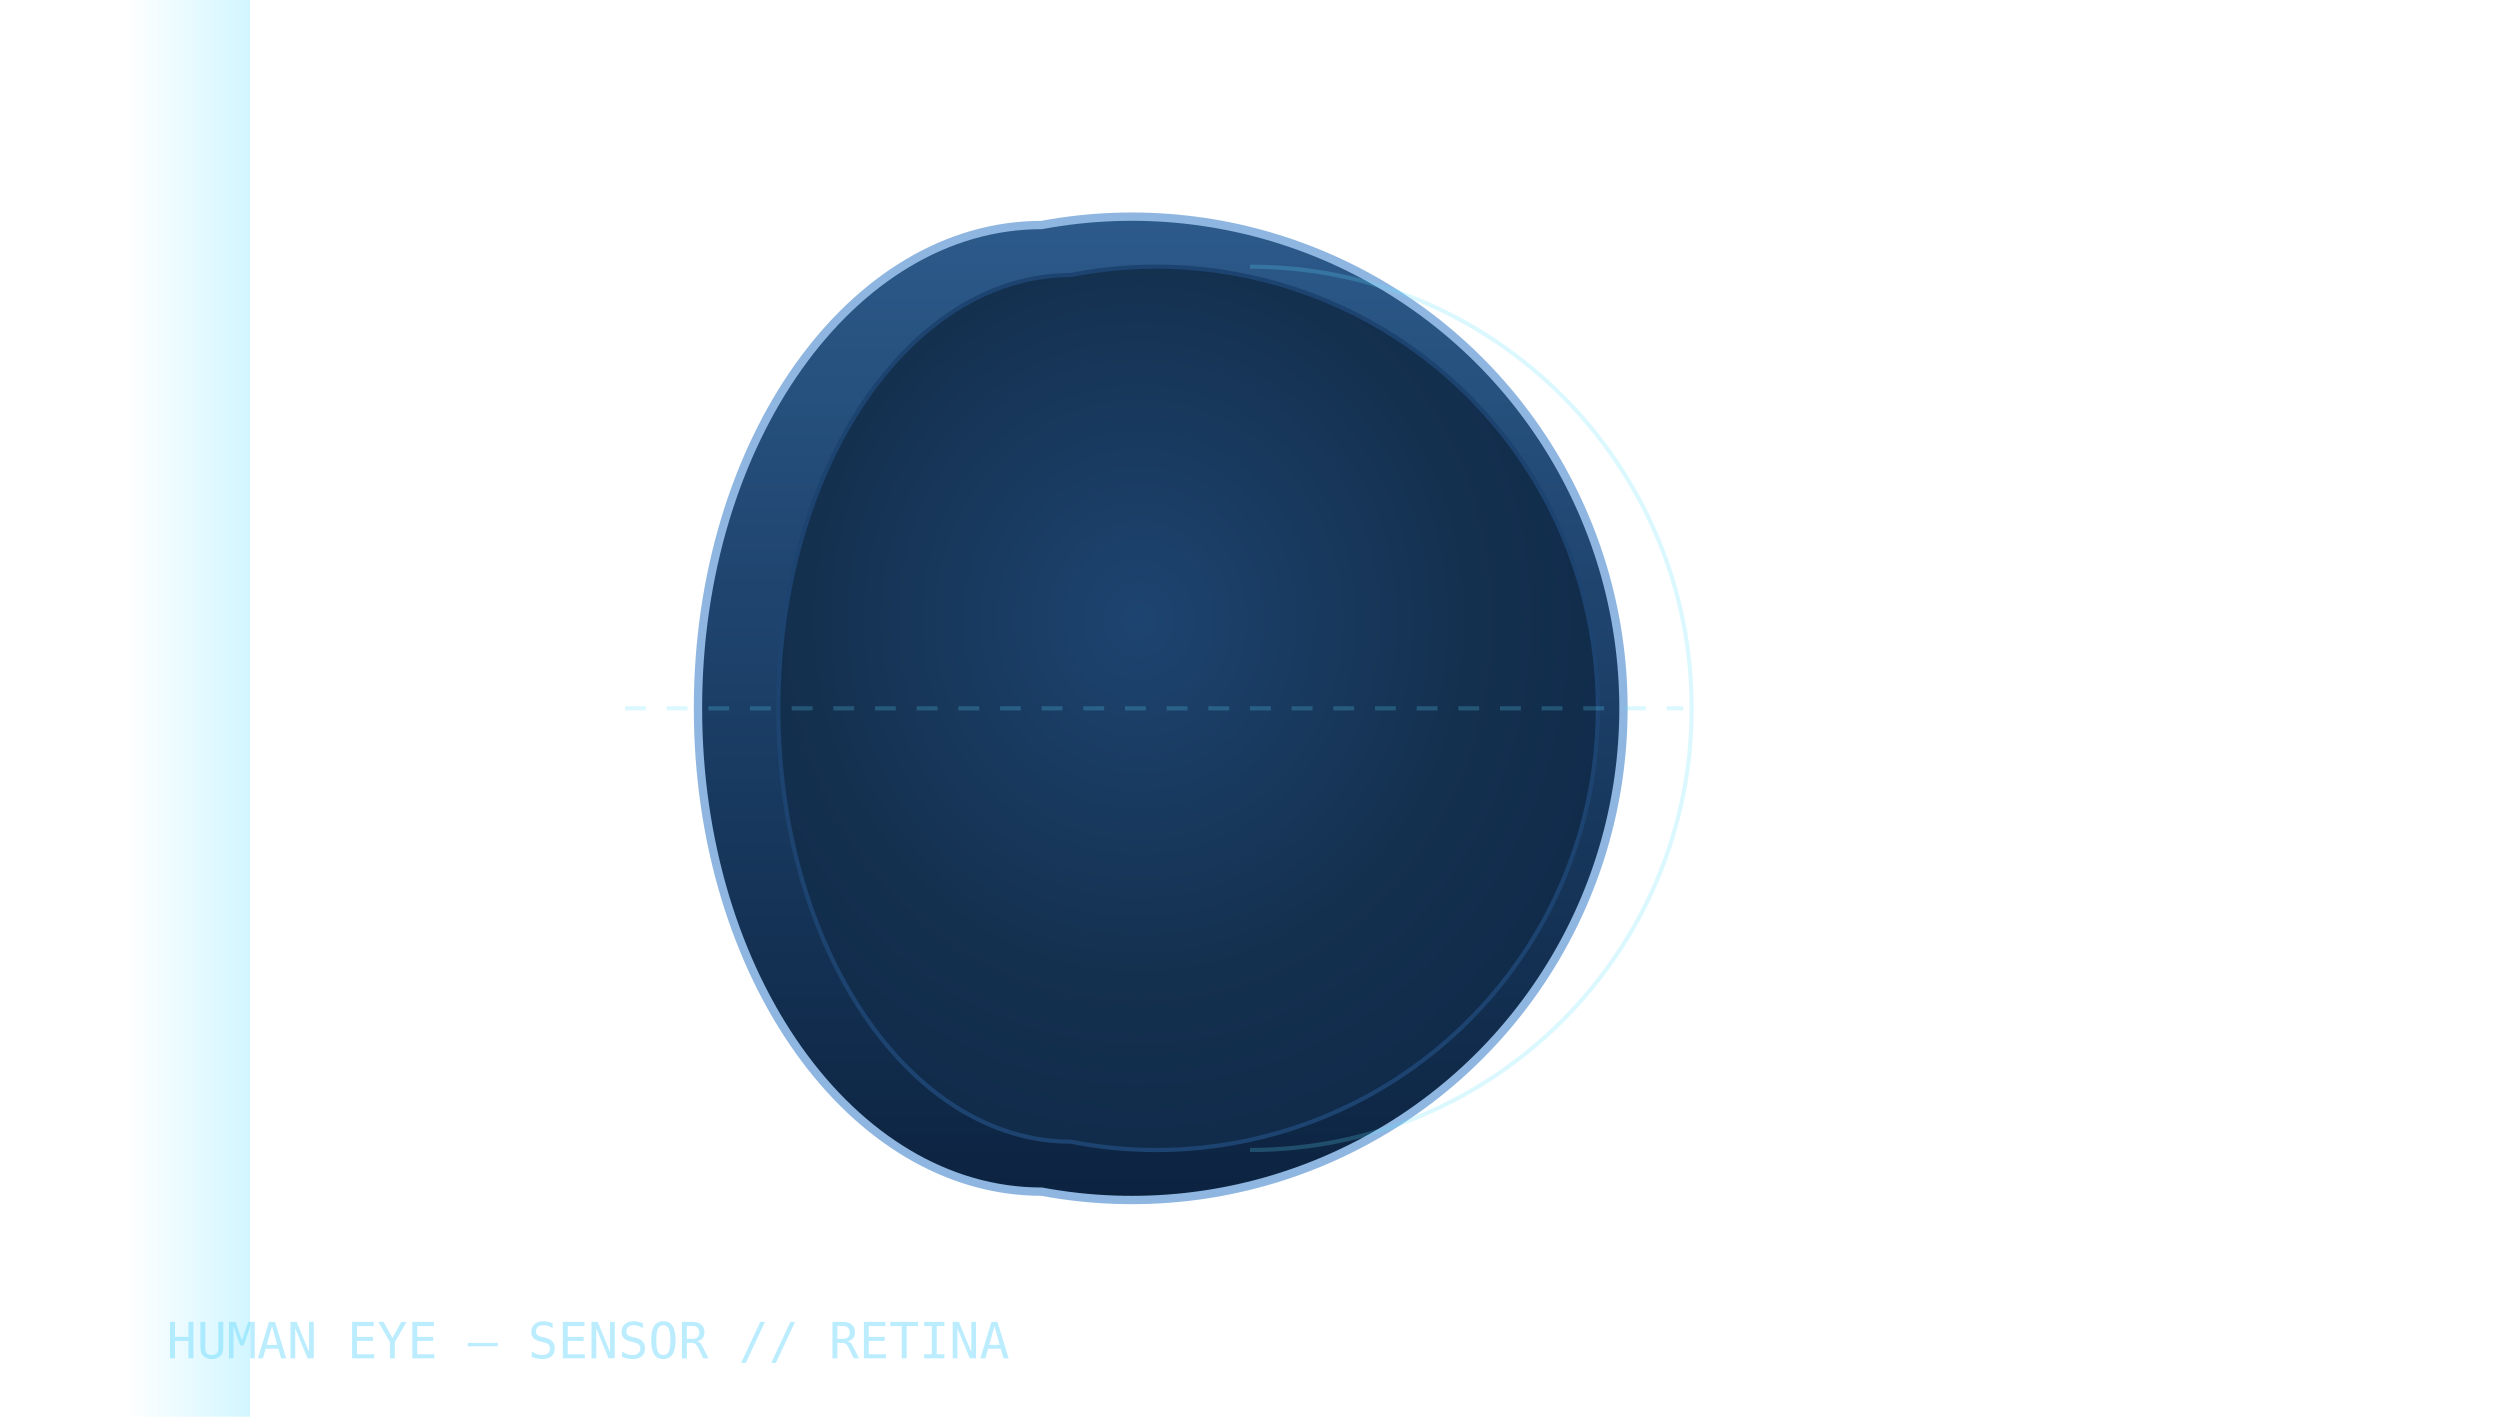
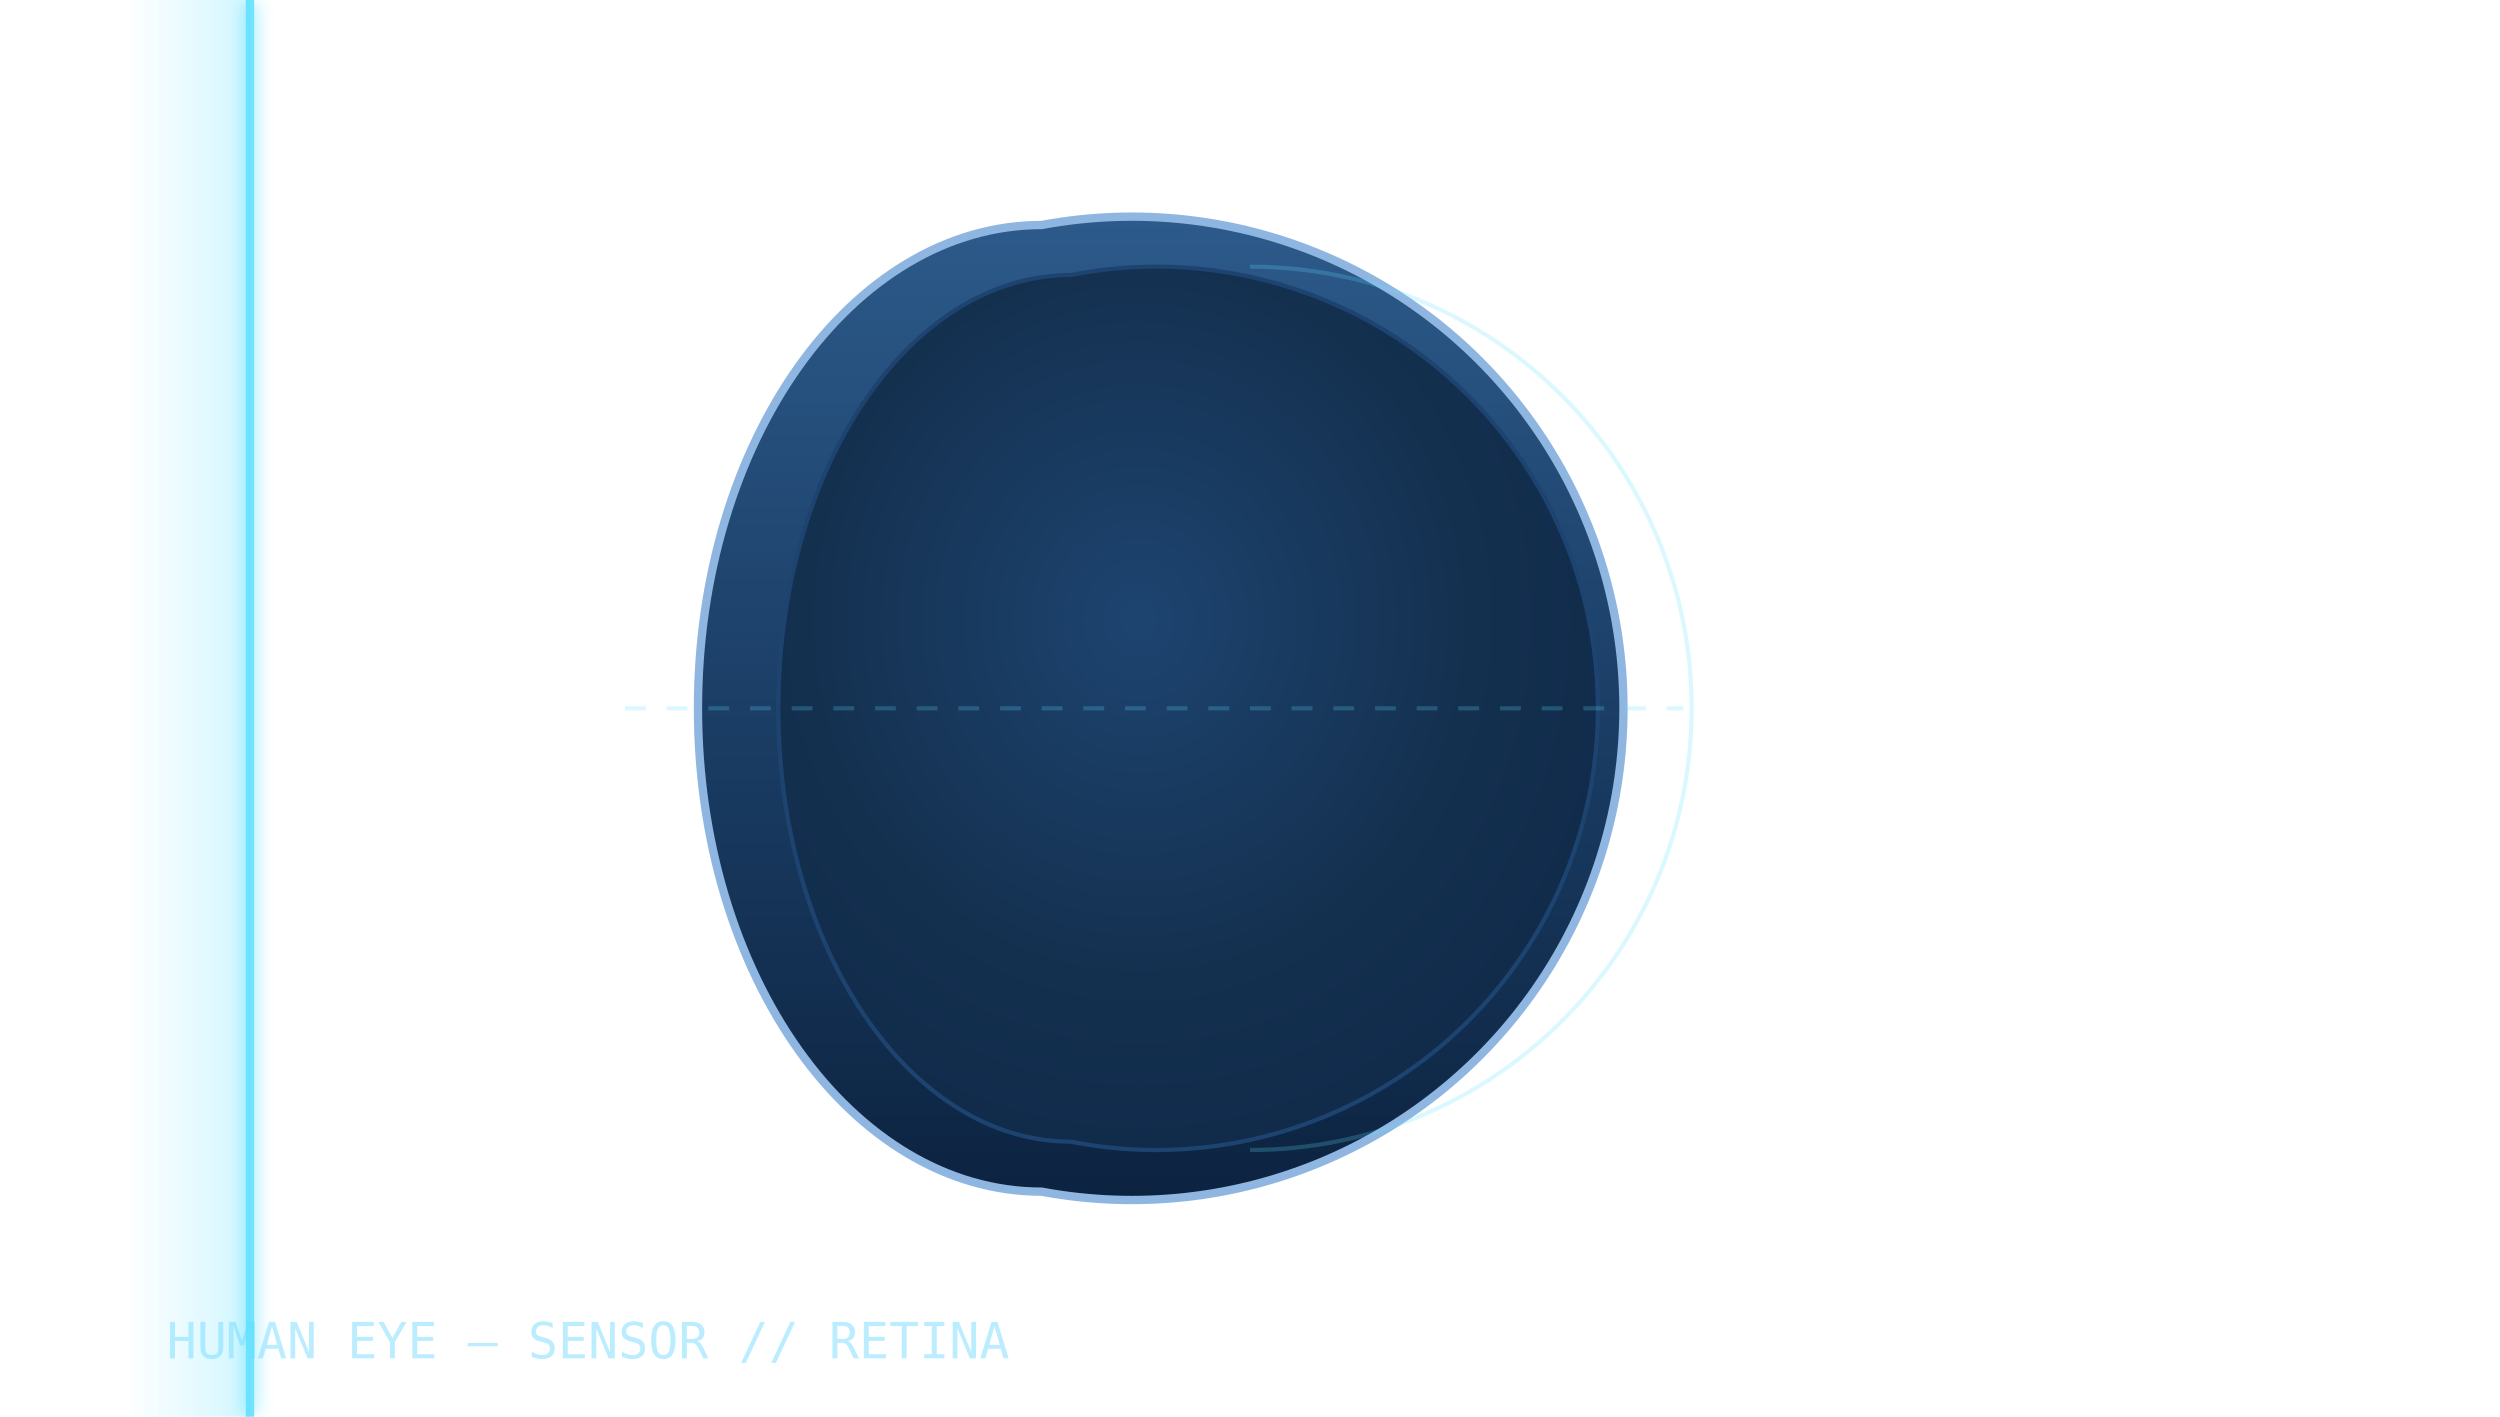
<svg xmlns="http://www.w3.org/2000/svg" viewBox="0 0 600 340" width="100%" height="100%" font-family="JetBrains Mono, monospace">
  <defs>
-     <filter id="eaglowC" x="-60%" y="-60%" width="220%" height="220%">
+     <filter id="eaglowC" filterUnits="userSpaceOnUse" x="-58" y="-58" width="588" height="456">
      <feGaussianBlur in="SourceGraphic" stdDeviation="2.2" result="b" />
      <feMerge>
        <feMergeNode in="b" />
        <feMergeNode in="SourceGraphic" />
      </feMerge>
    </filter>
-     <filter id="eaglowR" x="-90%" y="-90%" width="280%" height="280%">
+     <filter id="eaglowR" filterUnits="userSpaceOnUse" x="281" y="27" width="168" height="286">
      <feGaussianBlur in="SourceGraphic" stdDeviation="1.8" result="b" />
      <feMerge>
        <feMergeNode in="b" />
        <feMergeNode in="SourceGraphic" />
      </feMerge>
    </filter>
    <radialGradient id="eavit" cx="44%" cy="40%" r="74%" gradientUnits="objectBoundingBox">
      <stop offset="0" stop-color="#1d4470" />
      <stop offset=".55" stop-color="#14304f" />
      <stop offset="1" stop-color="#0e2848" />
    </radialGradient>
    <linearGradient id="easclera" x1="0" y1="0" x2="0" y2="1">
      <stop offset="0" stop-color="#2c5a8a" />
      <stop offset=".5" stop-color="#1b3e66" />
      <stop offset="1" stop-color="#0c2340" />
    </linearGradient>
    <linearGradient id="ealensFill" x1="0" y1="0" x2="1" y2="0" gradientUnits="objectBoundingBox">
      <stop offset="0" stop-color="#5fe0ff" stop-opacity=".5" />
      <stop offset=".5" stop-color="#bfeeff" stop-opacity=".28" />
      <stop offset="1" stop-color="#5fe0ff" stop-opacity=".5" />
    </linearGradient>
    <linearGradient id="eacorneaFill" x1="0" y1="0" x2="1" y2="0" gradientUnits="objectBoundingBox">
      <stop offset="0" stop-color="#5fe0ff" stop-opacity=".34" />
      <stop offset="1" stop-color="#5fe0ff" stop-opacity=".06" />
    </linearGradient>
    <linearGradient id="earetinaFill" gradientUnits="userSpaceOnUse" x1="360" y1="110" x2="420" y2="230">
      <stop offset="0" stop-color="#ff9b4b" stop-opacity=".18" />
      <stop offset="1" stop-color="#ff9b4b" stop-opacity=".6" />
    </linearGradient>
    <linearGradient id="eascanFade" x1="0" y1="0" x2="1" y2="0">
      <stop offset="0" stop-color="#5fe0ff" stop-opacity="0" />
      <stop offset="1" stop-color="#5fe0ff" stop-opacity=".28" />
    </linearGradient>
  </defs>
  <path d="M250 54            A118 118 0 1 1 250 286            A64 90 0 0 1 250 54 Z" fill="url(#easclera)" stroke="#8fb6e0" stroke-width="2" />
  <path d="M257 66            A106 106 0 1 1 257 274            A54 80 0 0 1 257 66 Z" fill="url(#eavit)" stroke="#1d4470" stroke-width="1" />
  <path d="M300 64 A106 106 0 0 1 300 276" fill="none" stroke="#5fe0ff" stroke-width="1" opacity=".22" />
  <line x1="150" y1="170" x2="404" y2="170" stroke="#5fe0ff" stroke-width="1" opacity=".22" stroke-dasharray="5 5" />
  <g id="eaRetina" opacity="0">
    <path d="M338 84 A102 102 0 0 1 338 256" fill="none" stroke="url(#earetinaFill)" stroke-width="12" stroke-linecap="round" opacity=".9" />
    <path d="M338 84 A102 102 0 0 1 338 256" fill="none" stroke="#ff9b4b" stroke-width="2.4" stroke-linecap="round" opacity=".95" filter="url(#eaglowR)" />
    <path d="M388 162 Q396 170 388 178" fill="none" stroke="#ffc24b" stroke-width="2.6" stroke-linecap="round" filter="url(#eaglowR)" />
    <circle cx="392" cy="170" r="3.6" fill="#ffc24b" opacity=".95" />
    <circle cx="392" cy="170" r="9" fill="none" stroke="#ffc24b" stroke-width="1" stroke-dasharray="3 3" opacity=".6" />
  </g>
  <g id="eaLens" opacity="0">
    <g stroke="#8fb6e0" stroke-width="1.3" opacity=".7">
      <path d="M272 142 L256 126" fill="none" />
      <path d="M273 147 L259 134" fill="none" />
      <path d="M272 198 L256 214" fill="none" />
      <path d="M273 193 L259 206" fill="none" />
    </g>
    <ellipse cx="252" cy="123" rx="6" ry="4" fill="#1E66F5" stroke="#8fb6e0" stroke-width="1.2" transform="rotate(-34 252 123)" />
    <ellipse cx="252" cy="217" rx="6" ry="4" fill="#1E66F5" stroke="#8fb6e0" stroke-width="1.2" transform="rotate(34 252 217)" />
    <path d="M272 140              Q292 170 272 200              Q252 170 272 140 Z" fill="url(#ealensFill)" stroke="#7fd8ff" stroke-width="2" />
    <path d="M272 140 Q292 170 272 200" fill="none" stroke="#5fe0ff" stroke-width="1.3" opacity=".85" filter="url(#eaglowC)" />
    <path d="M272 140 Q252 170 272 200" fill="none" stroke="#5fe0ff" stroke-width="1.3" opacity=".85" filter="url(#eaglowC)" />
    <path d="M272 150 Q281 170 272 190" fill="none" stroke="#cdeeff" stroke-width="1" opacity=".5" />
    <path d="M268 170 L390 170" stroke="#5fe0ff" stroke-width="1" opacity=".4" stroke-dasharray="4 4" />
  </g>
  <g id="eaCornea" opacity="0">
    <g stroke="#5fe0ff" stroke-width="2" fill="none" stroke-linecap="round" opacity=".9" filter="url(#eaglowC)">
      <path d="M104 140 L188 156" pathLength="100" stroke-dasharray="100" stroke-dashoffset="100" />
      <path d="M104 170 L196 170" pathLength="100" stroke-dasharray="100" stroke-dashoffset="100" />
      <path d="M104 200 L188 184" pathLength="100" stroke-dasharray="100" stroke-dashoffset="100" />
    </g>
    <g fill="#5fe0ff" opacity=".9">
      <path d="M188 156 L179 153 L182 160 Z" />
      <path d="M196 170 L187 167 L187 173 Z" />
      <path d="M188 184 L182 180 L179 187 Z" />
    </g>
    <path d="M250 116 Q200 170 250 224 L250 116 Z" fill="#5fe0ff" opacity=".07" />
    <path d="M250 116 Q198 170 250 224" fill="url(#eacorneaFill)" stroke="#7fd8ff" stroke-width="2" opacity=".95" />
    <path d="M250 116 Q198 170 250 224" fill="none" stroke="#5fe0ff" stroke-width="1.4" opacity=".8" filter="url(#eaglowC)" />
    <path d="M250 117 L252 152" fill="none" stroke="#3f9bff" stroke-width="6" stroke-linecap="round" />
    <path d="M250 223 L252 188" fill="none" stroke="#3f9bff" stroke-width="6" stroke-linecap="round" />
    <path d="M250 117 L252 152" fill="none" stroke="#7fd8ff" stroke-width="1.3" stroke-linecap="round" opacity=".7" />
    <path d="M250 223 L252 188" fill="none" stroke="#7fd8ff" stroke-width="1.3" stroke-linecap="round" opacity=".7" />
    <path d="M251 153 L251 187" stroke="#06152b" stroke-width="4" stroke-linecap="round" />
    <path d="M251 153 L251 187" stroke="#5fe0ff" stroke-width="1" stroke-linecap="round" opacity=".35" />
  </g>
  <g id="eaOpticNerve" opacity="0">
    <ellipse cx="382" cy="206" rx="7" ry="12" fill="#1E66F5" stroke="#7fd8ff" stroke-width="1.5" transform="rotate(24 382 206)" />
    <path d="M390 198              C418 210 442 222 472 246              L462 266              C434 248 410 236 386 226 Z" fill="url(#easclera)" stroke="#8fb6e0" stroke-width="2" />
    <g stroke="#7fd8ff" stroke-width="1" fill="none" opacity=".55">
      <path d="M392 206 C420 217 444 229 468 252" />
      <path d="M389 214 C416 224 440 236 462 258" />
    </g>
    <path d="M390 198 C418 210 442 222 472 246" fill="none" stroke="#5fe0ff" stroke-width="1.2" opacity=".5" filter="url(#eaglowC)" />
  </g>
  <g id="eaCorneaLbl" opacity="0" font-size="12" fill="#9fe6ff">
    <path d="M214 138 L182 78" stroke="#5fe0ff" stroke-width="1" opacity=".5" fill="none" />
    <text x="178" y="72" text-anchor="end">CORNEA</text>
  </g>
  <g id="eaLensLbl" opacity="0" font-size="12" fill="#9fe6ff">
    <path d="M280 142 L300 86" stroke="#5fe0ff" stroke-width="1" opacity=".5" fill="none" />
    <text x="304" y="80" text-anchor="middle">LENS</text>
  </g>
  <g id="eaRetinaLbl" opacity="0" font-size="12" fill="#ffc24b">
    <path d="M396 166 L470 98" stroke="#ff9b4b" stroke-width="1" opacity=".55" fill="none" />
    <text x="474" y="94" fill="#ffc24b">RETINA · FOVEA</text>
  </g>
  <g id="eaOpticNerveLbl" opacity="0" font-size="12" fill="#9fe6ff">
    <path d="M468 256 L518 290" stroke="#5fe0ff" stroke-width="1" opacity=".5" fill="none" />
    <text x="522" y="294" text-anchor="end">OPTIC NERVE</text>
  </g>
  <text x="40" y="326" font-size="12" fill="#9fe6ff" opacity=".7">HUMAN EYE — SENSOR // RETINA</text>
  <g id="eascanG" transform="translate(60,0)">
    <rect x="-30" y="0" width="30" height="340" fill="url(#eascanFade)" />
    <line x1="0" y1="0" x2="0" y2="340" stroke="#5fe0ff" stroke-width="2" filter="url(#eaglowC)" opacity=".9" />
  </g>
</svg>
